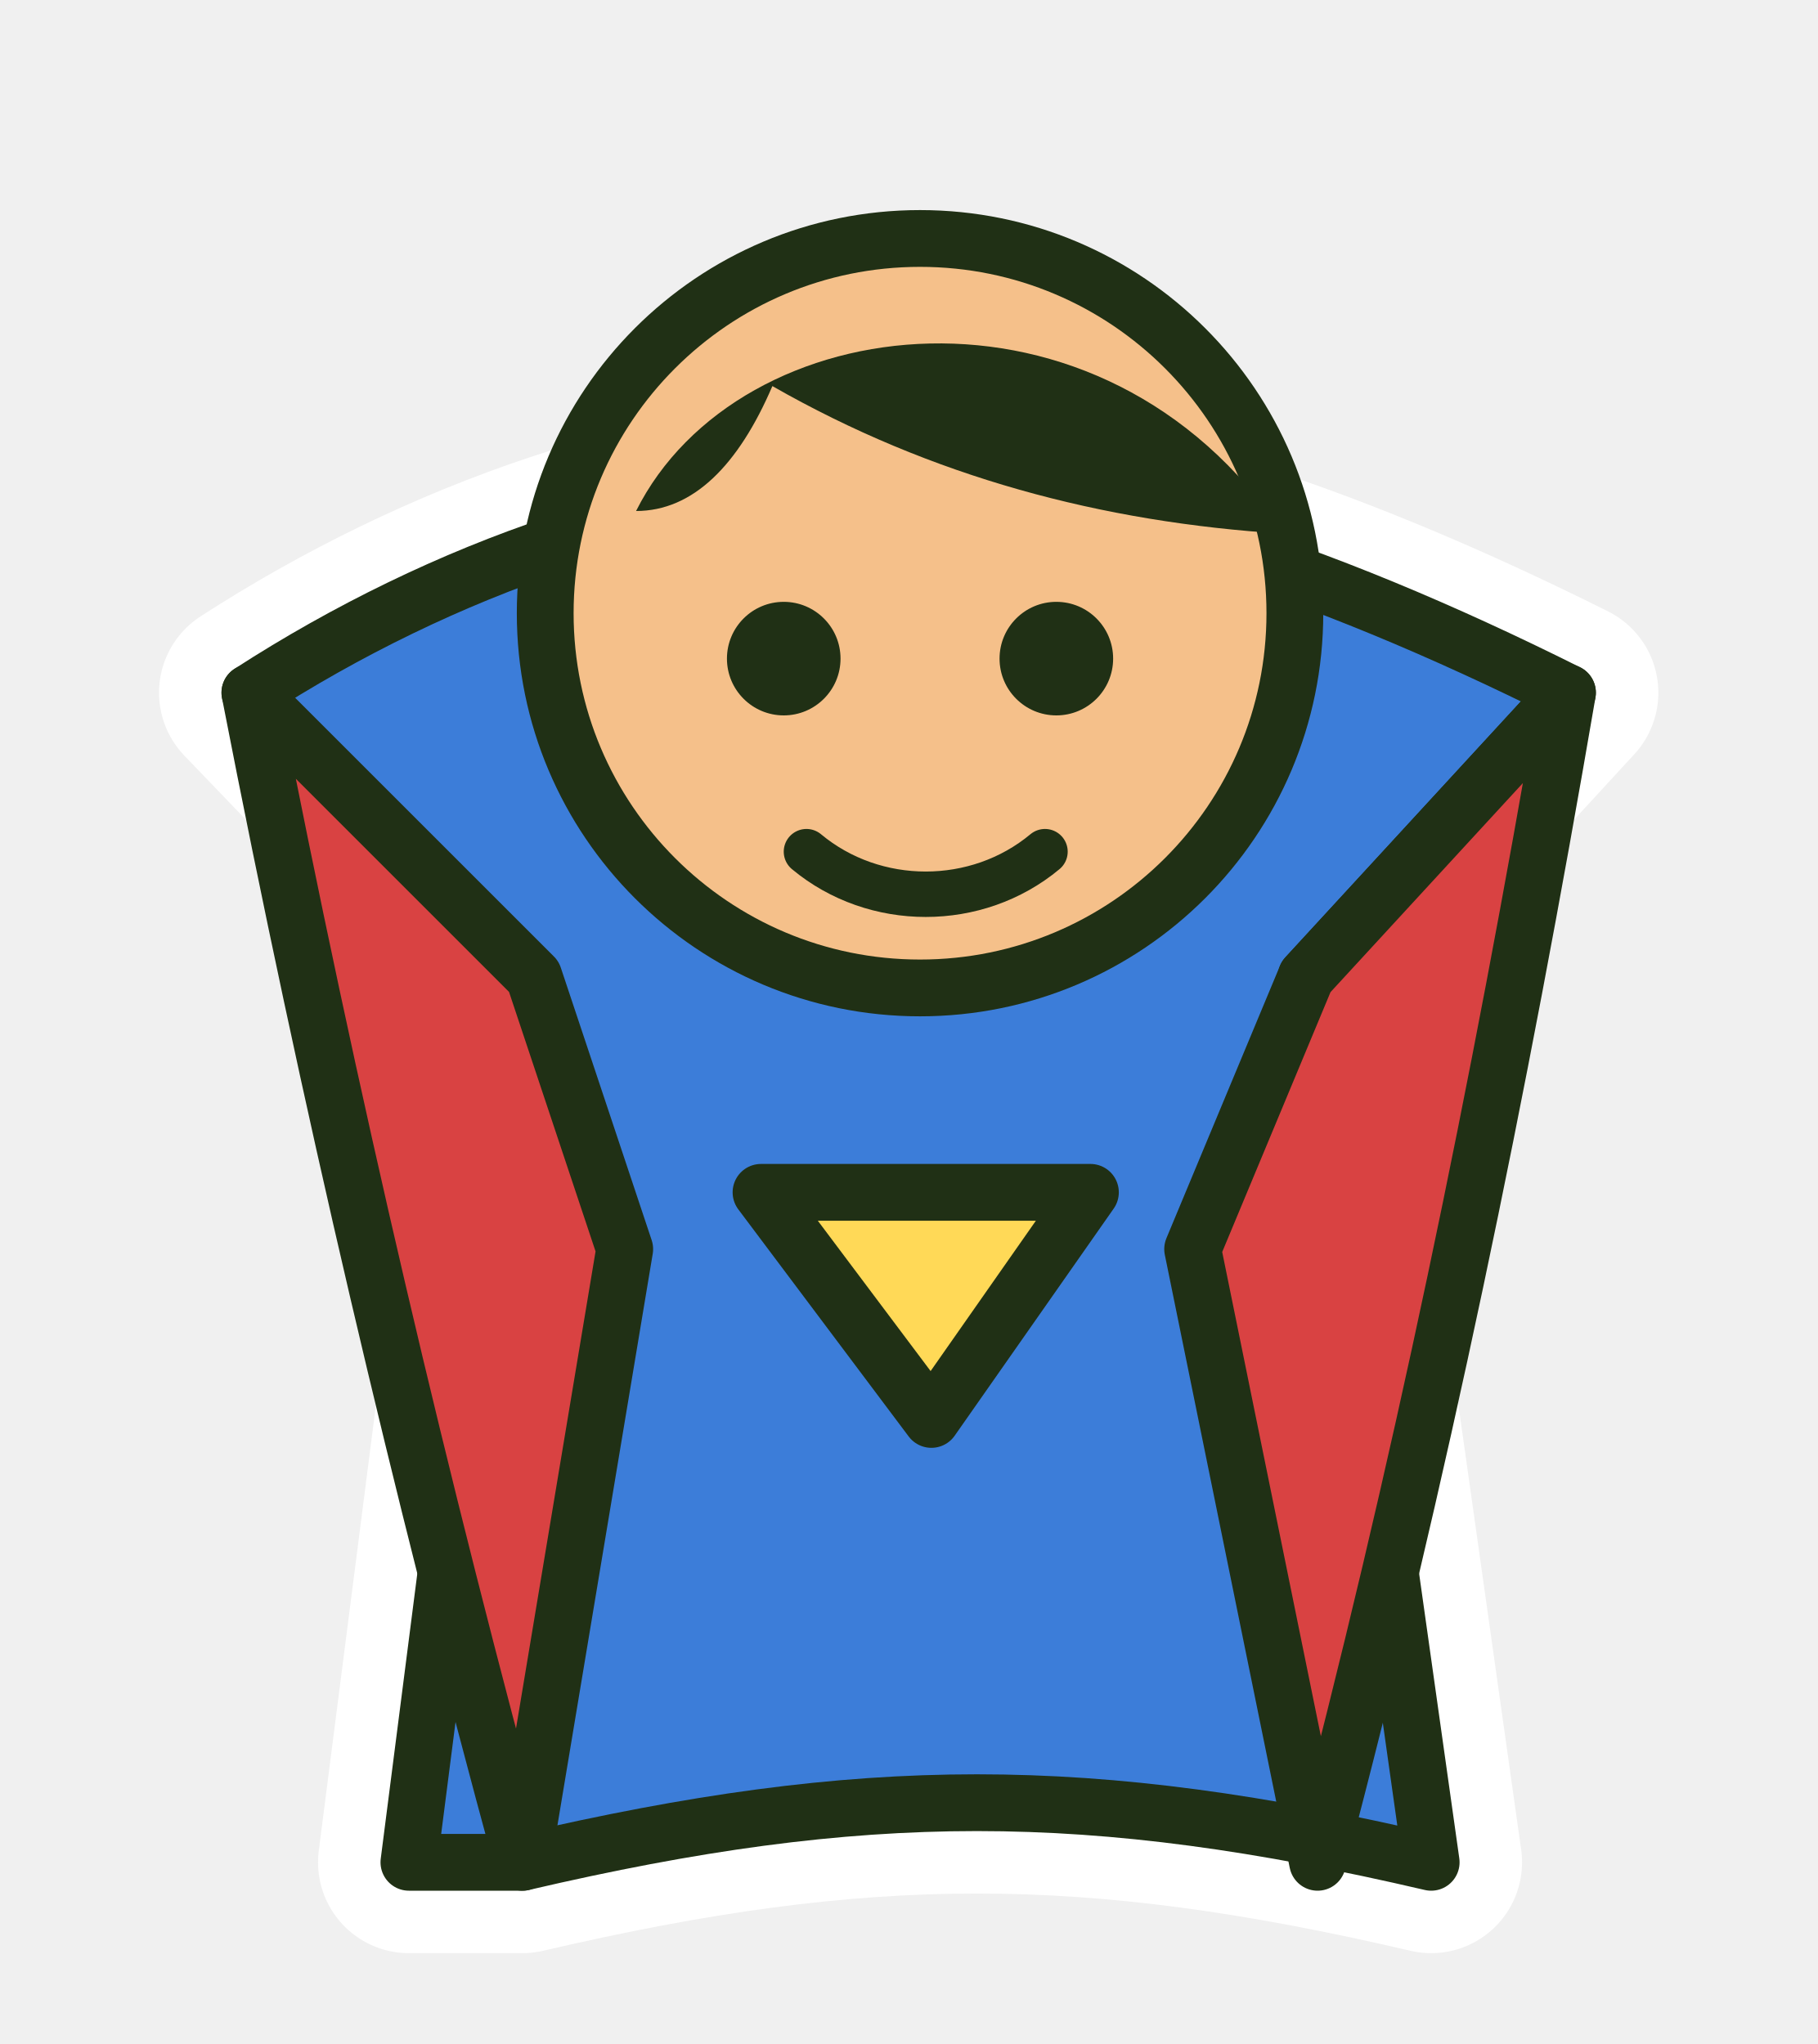
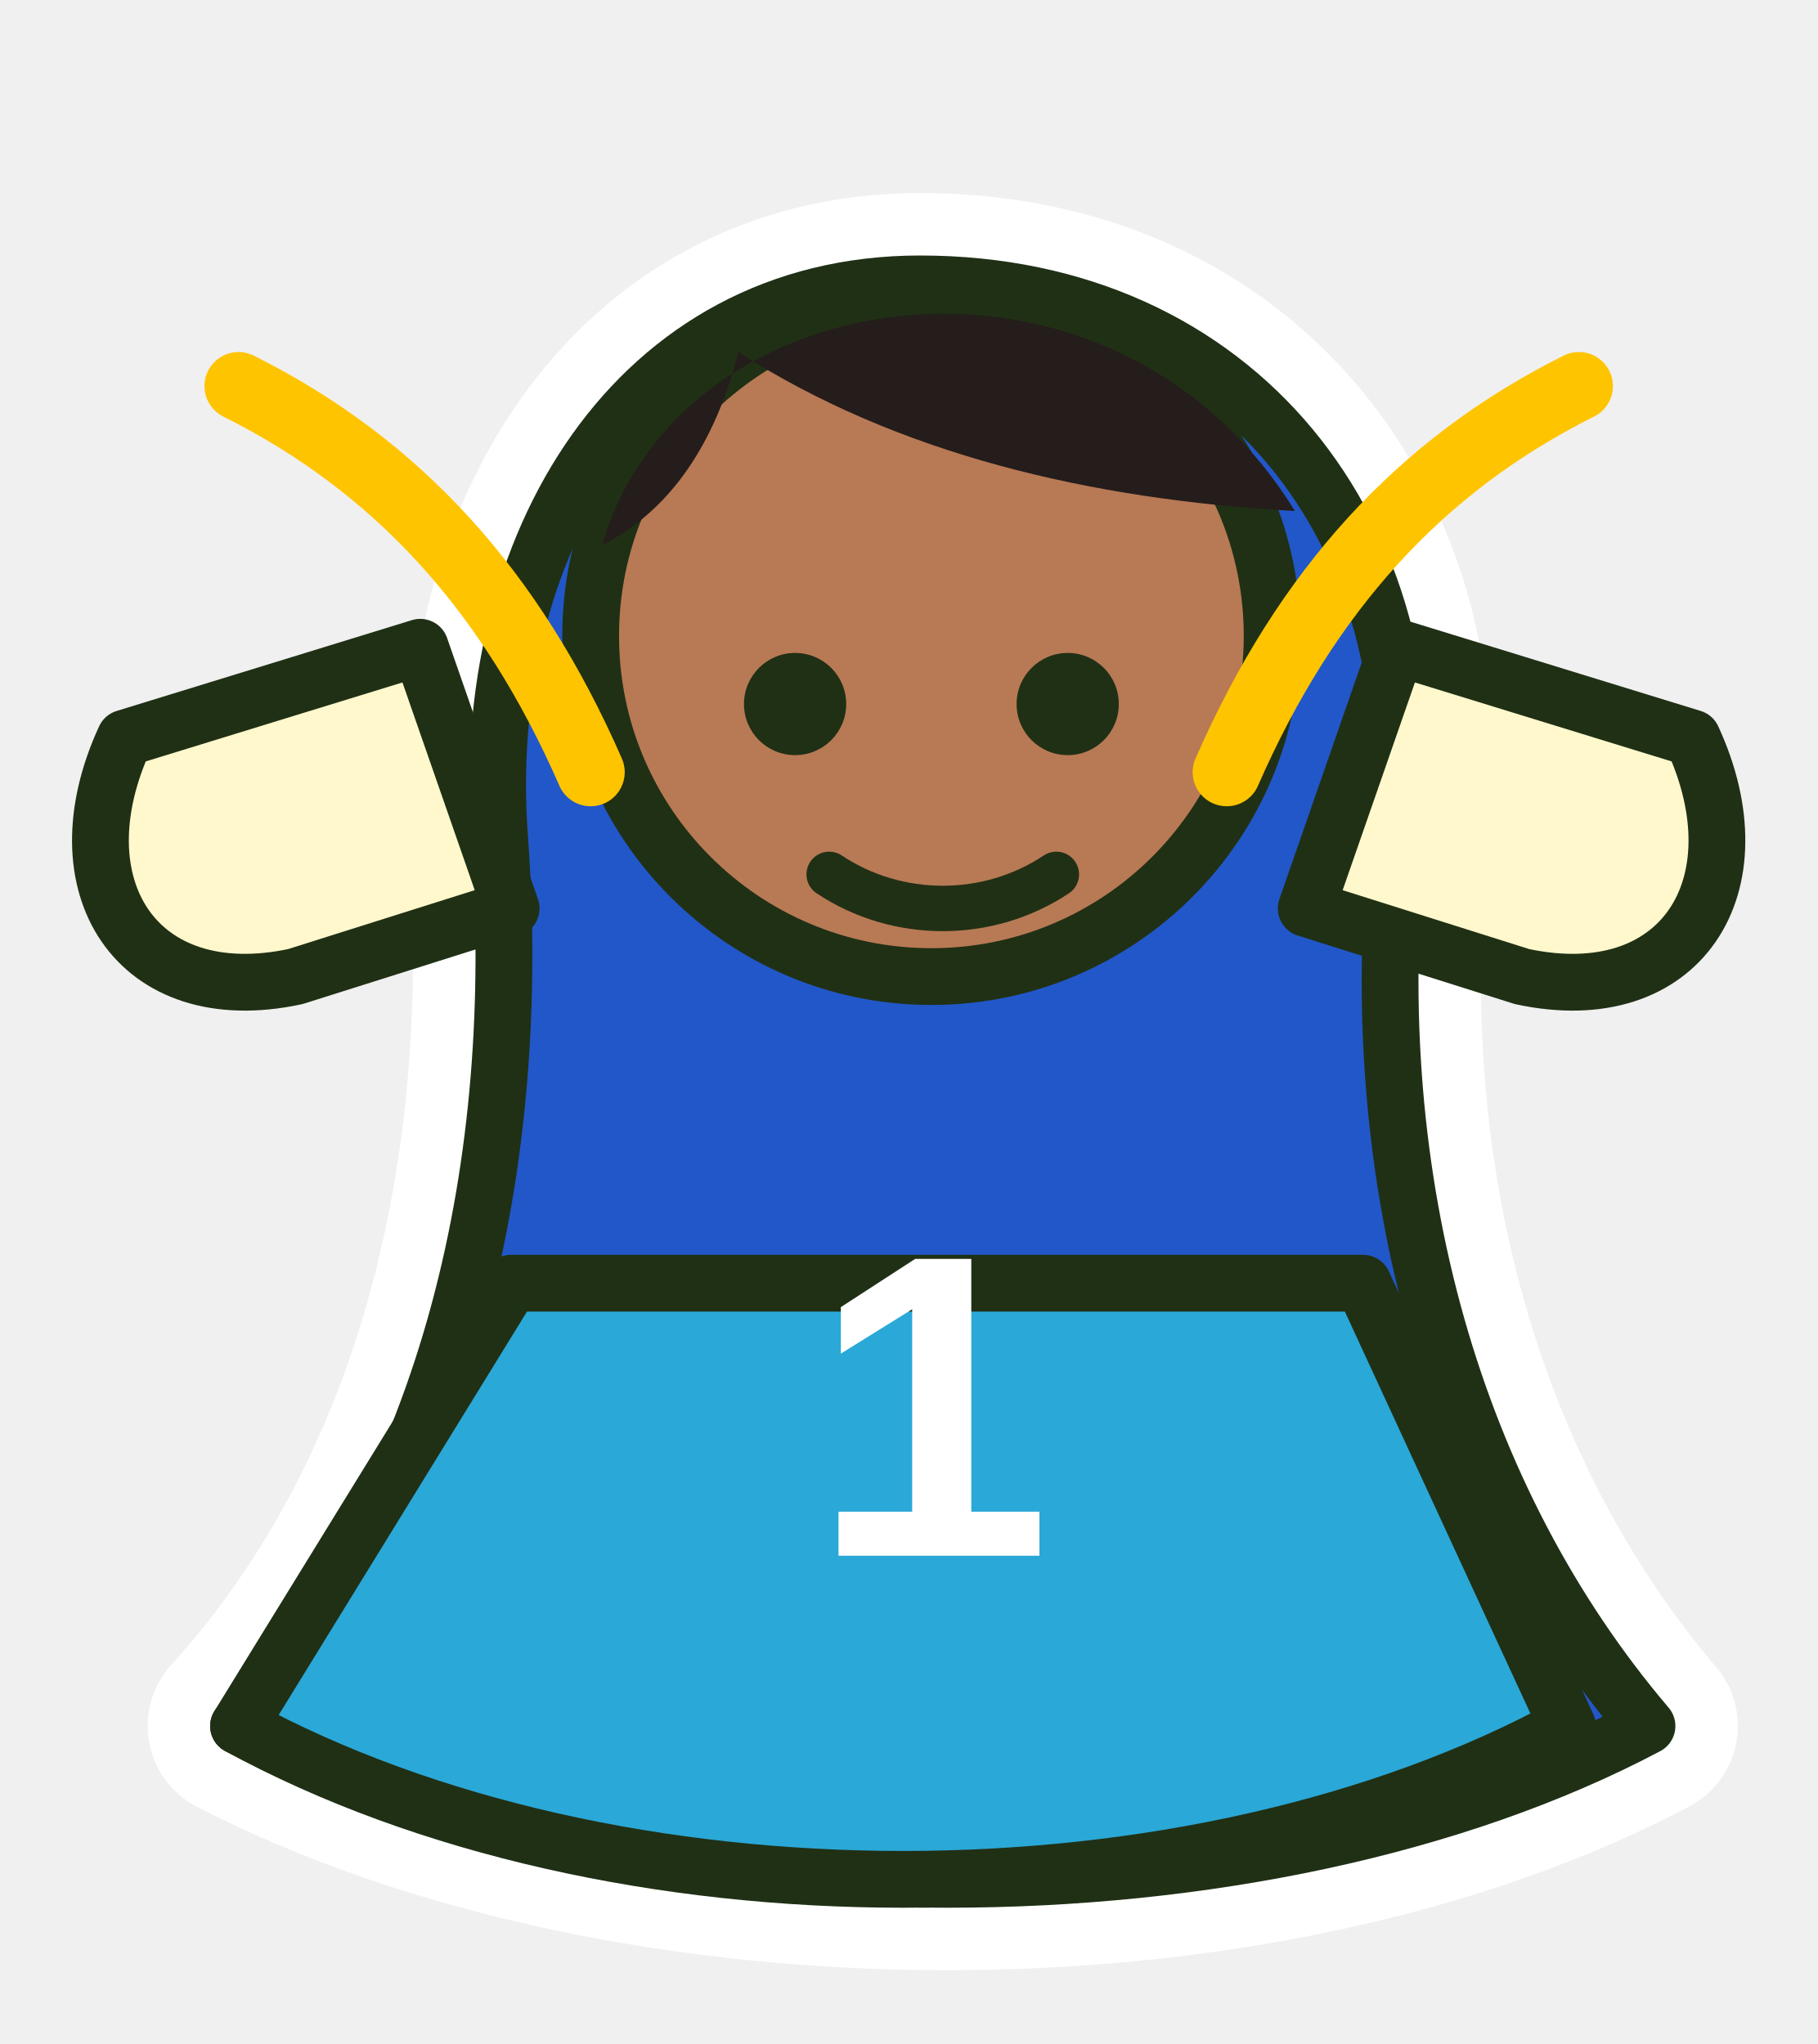
<svg xmlns="http://www.w3.org/2000/svg" viewBox="0 0 160 180" fill="none">
-   <path d="M46 164c30-7 50-7 80 0l-11-78 23-25c-22-11-43-18-61-18S39 50 22 61l24 25-10 78Z" fill="#fff" stroke="#fff" stroke-width="16" stroke-linejoin="round" />
-   <path d="M46 164c30-7 50-7 80 0l-11-78 23-25c-22-11-43-18-61-18S39 50 22 61l24 25-10 78Z" fill="#3C7DD9" stroke="#203015" stroke-width="5" stroke-linejoin="round" />
-   <path d="M47 86 22 61c7 36 15 70 24 103l9-54-8-24ZM115 86l23-25c-6 35-13 69-22 103l-11-54 10-24Z" fill="#D94242" stroke="#203015" stroke-width="5" stroke-linejoin="round" />
-   <circle cx="81" cy="54" r="33" fill="#F5C08A" stroke="#203015" stroke-width="5" />
-   <path d="M56 45c9-18 41-22 57 2-16-1-31-5-45-13-3 7-7 11-12 11Z" fill="#203015" />
-   <circle cx="69" cy="58" r="5" fill="#203015" />
-   <circle cx="93" cy="58" r="5" fill="#203015" />
-   <path d="M71 75c6 5 15 5 21 0" stroke="#203015" stroke-width="4" stroke-linecap="round" />
-   <path d="M67 105h29l-14 20-15-20Z" fill="#FFD957" stroke="#203015" stroke-width="5" stroke-linejoin="round" />
+   <path d="M21 152c19-21 25-50 23-78-2-26 12-49 37-49 28 0 45 22 42 49-3 30 5 58 22 78-34 18-89 18-124 0Z" fill="#fff" stroke="#fff" stroke-width="16" stroke-linejoin="round" />
+   <path d="M21 152c19-21 25-50 23-78-2-26 12-49 37-49 28 0 45 22 42 49-3 30 5 58 22 78-34 18-89 18-124 0Z" fill="#2257c9" stroke="#203015" stroke-width="5" stroke-linejoin="round" />
+   <path d="M45 113h75l18 39c-33 18-84 18-117 0l24-39Z" fill="#2aa8d8" stroke="#203015" stroke-width="5" stroke-linejoin="round" />
+   <circle cx="82" cy="56" r="30" fill="#b87955" stroke="#203015" stroke-width="5" />
+   <path d="M53 48c7-24 45-29 61-3-18-1-35-5-49-14-2 8-6 14-12 17Z" fill="#241d1b" />
+   <circle cx="70" cy="62" r="4.5" fill="#203015" />
+   <circle cx="94" cy="62" r="4.5" fill="#203015" />
+   <path d="M73 77c6 4 14 4 20 0" stroke="#203015" stroke-width="4" stroke-linecap="round" />
+   <text x="82" y="137" text-anchor="middle" font-family="Arial, sans-serif" font-size="38" font-weight="900" fill="#fff">1</text>
+   <path d="M26 86c-14 3-21-8-15-21l26-8 8 23-19 6ZM134 86c14 3 21-8 15-21l-26-8-8 23 19 6Z" fill="#fff8cc" stroke="#203015" stroke-width="5" stroke-linejoin="round" />
+   <path d="M21 34c14 7 24 18 31 34M139 34c-14 7-24 18-31 34" stroke="#ffc400" stroke-width="6" stroke-linecap="round" />
</svg>
